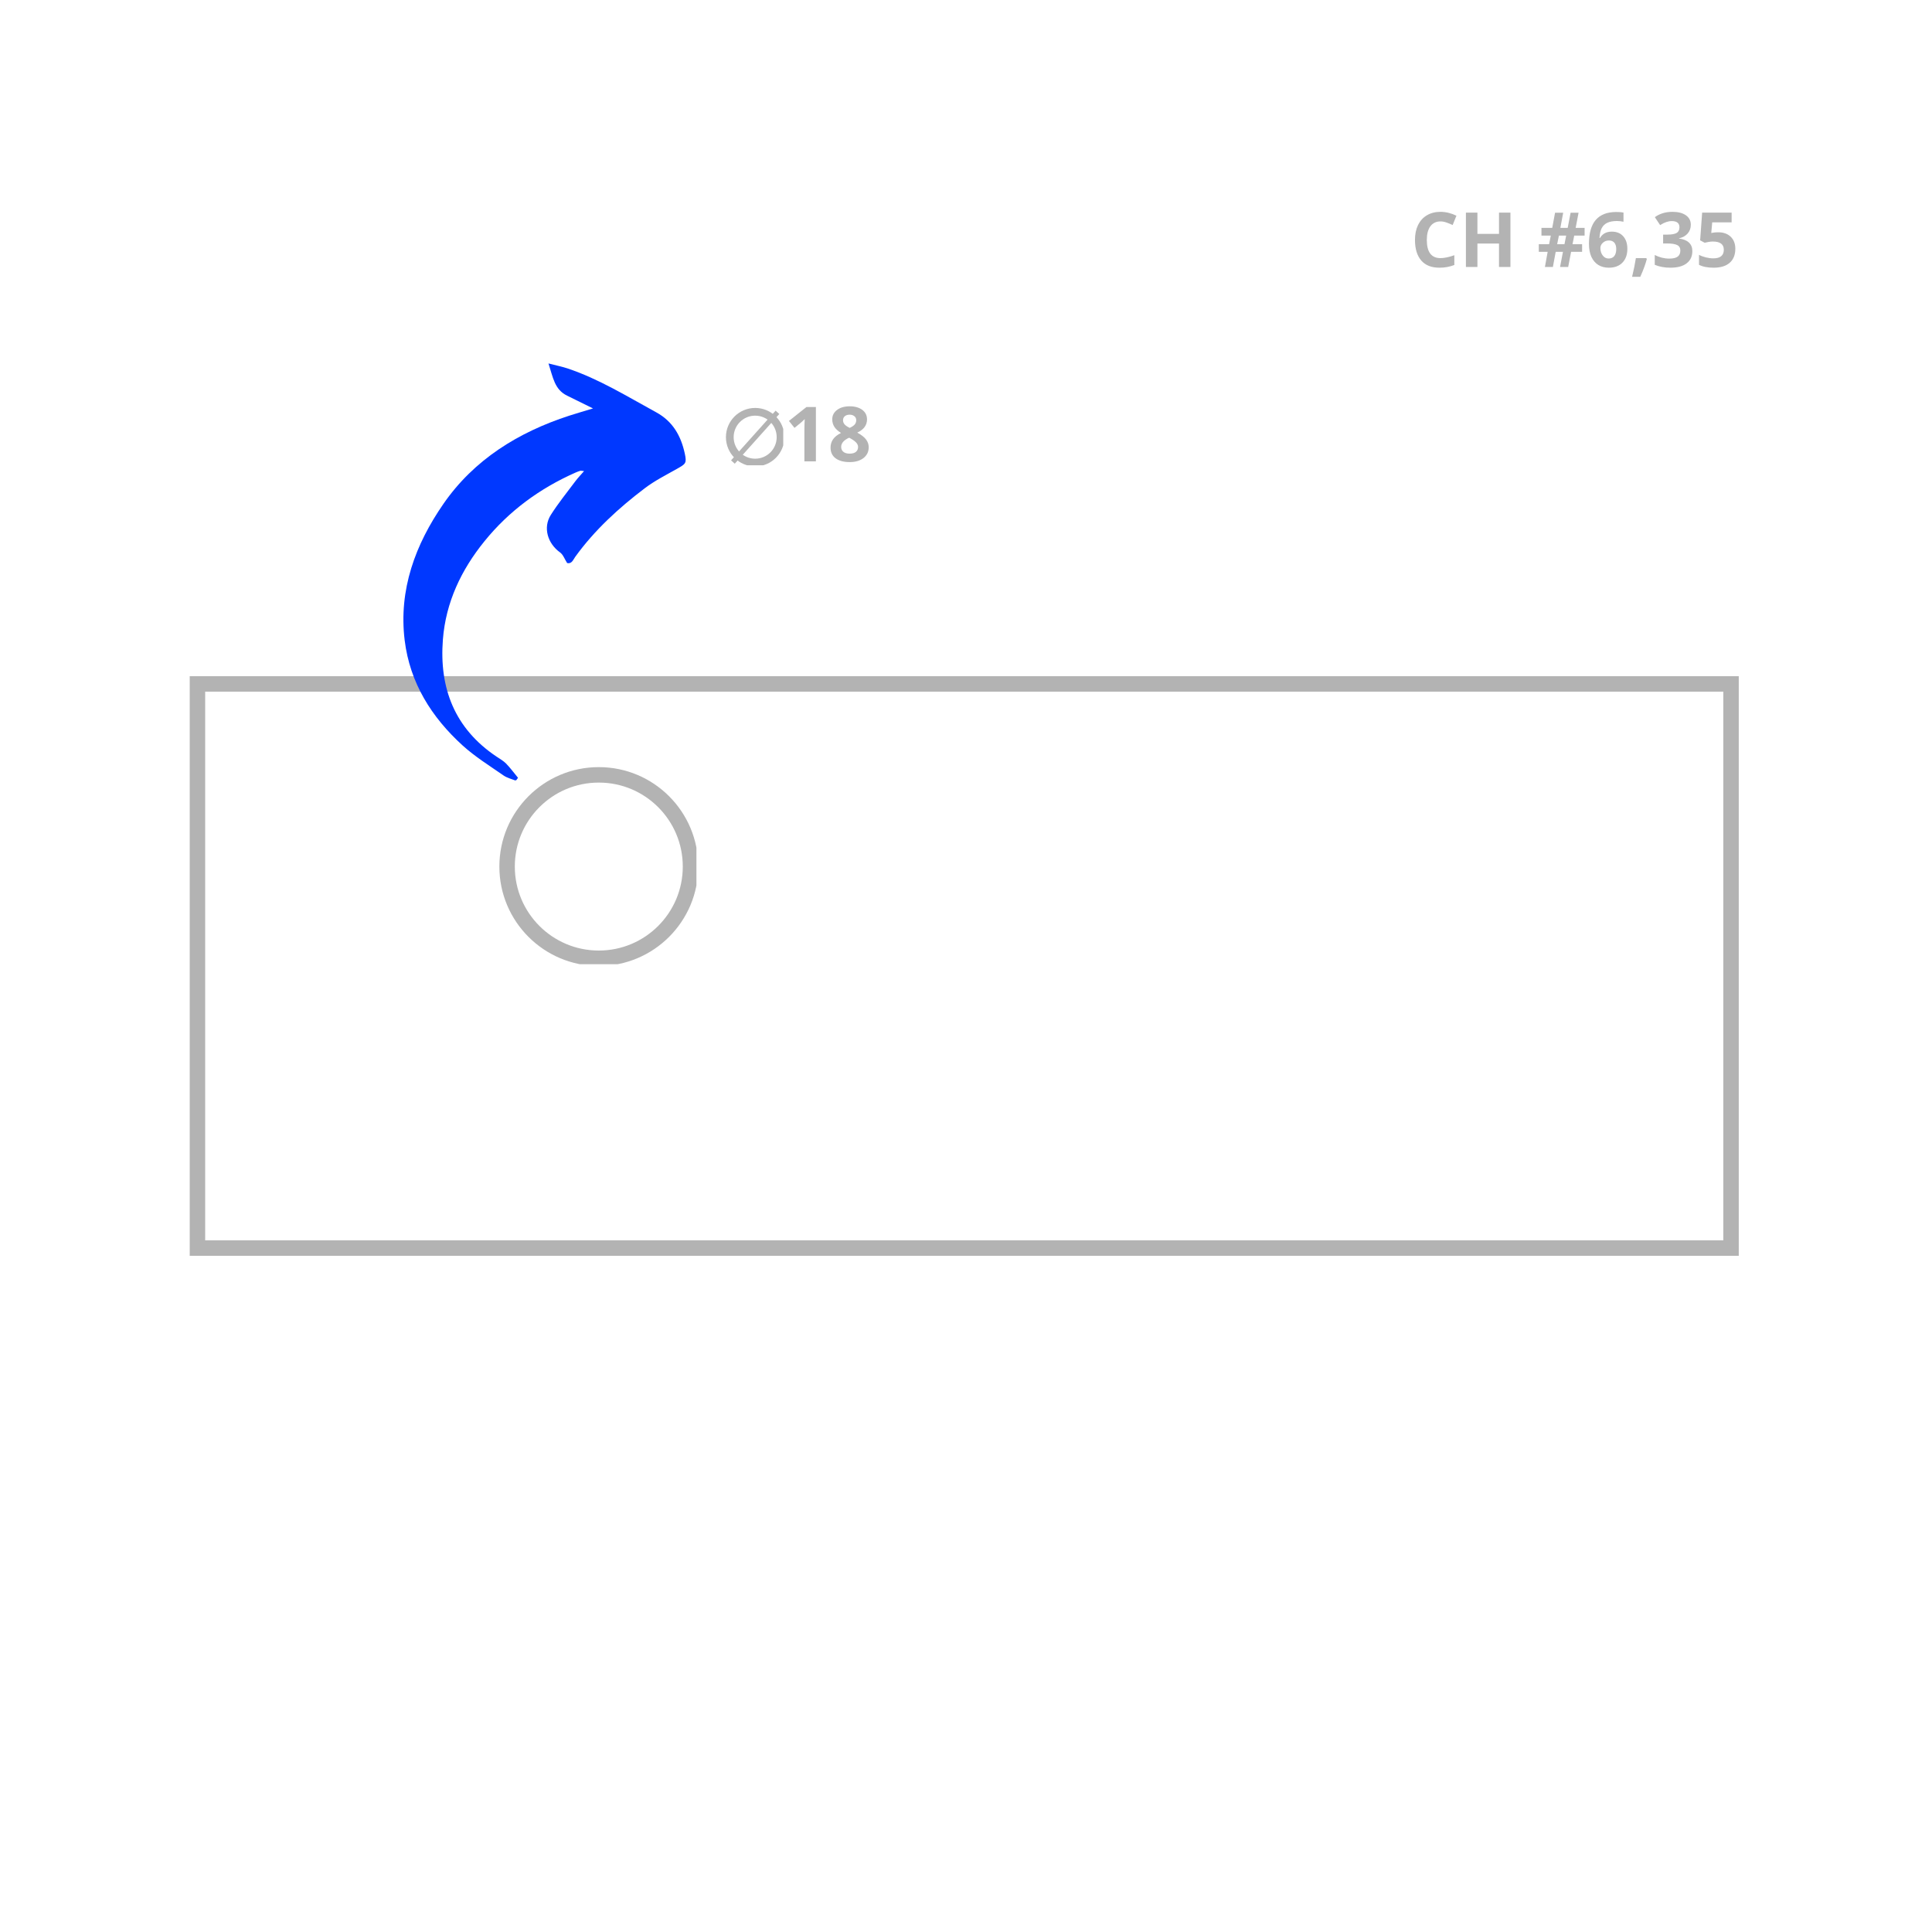
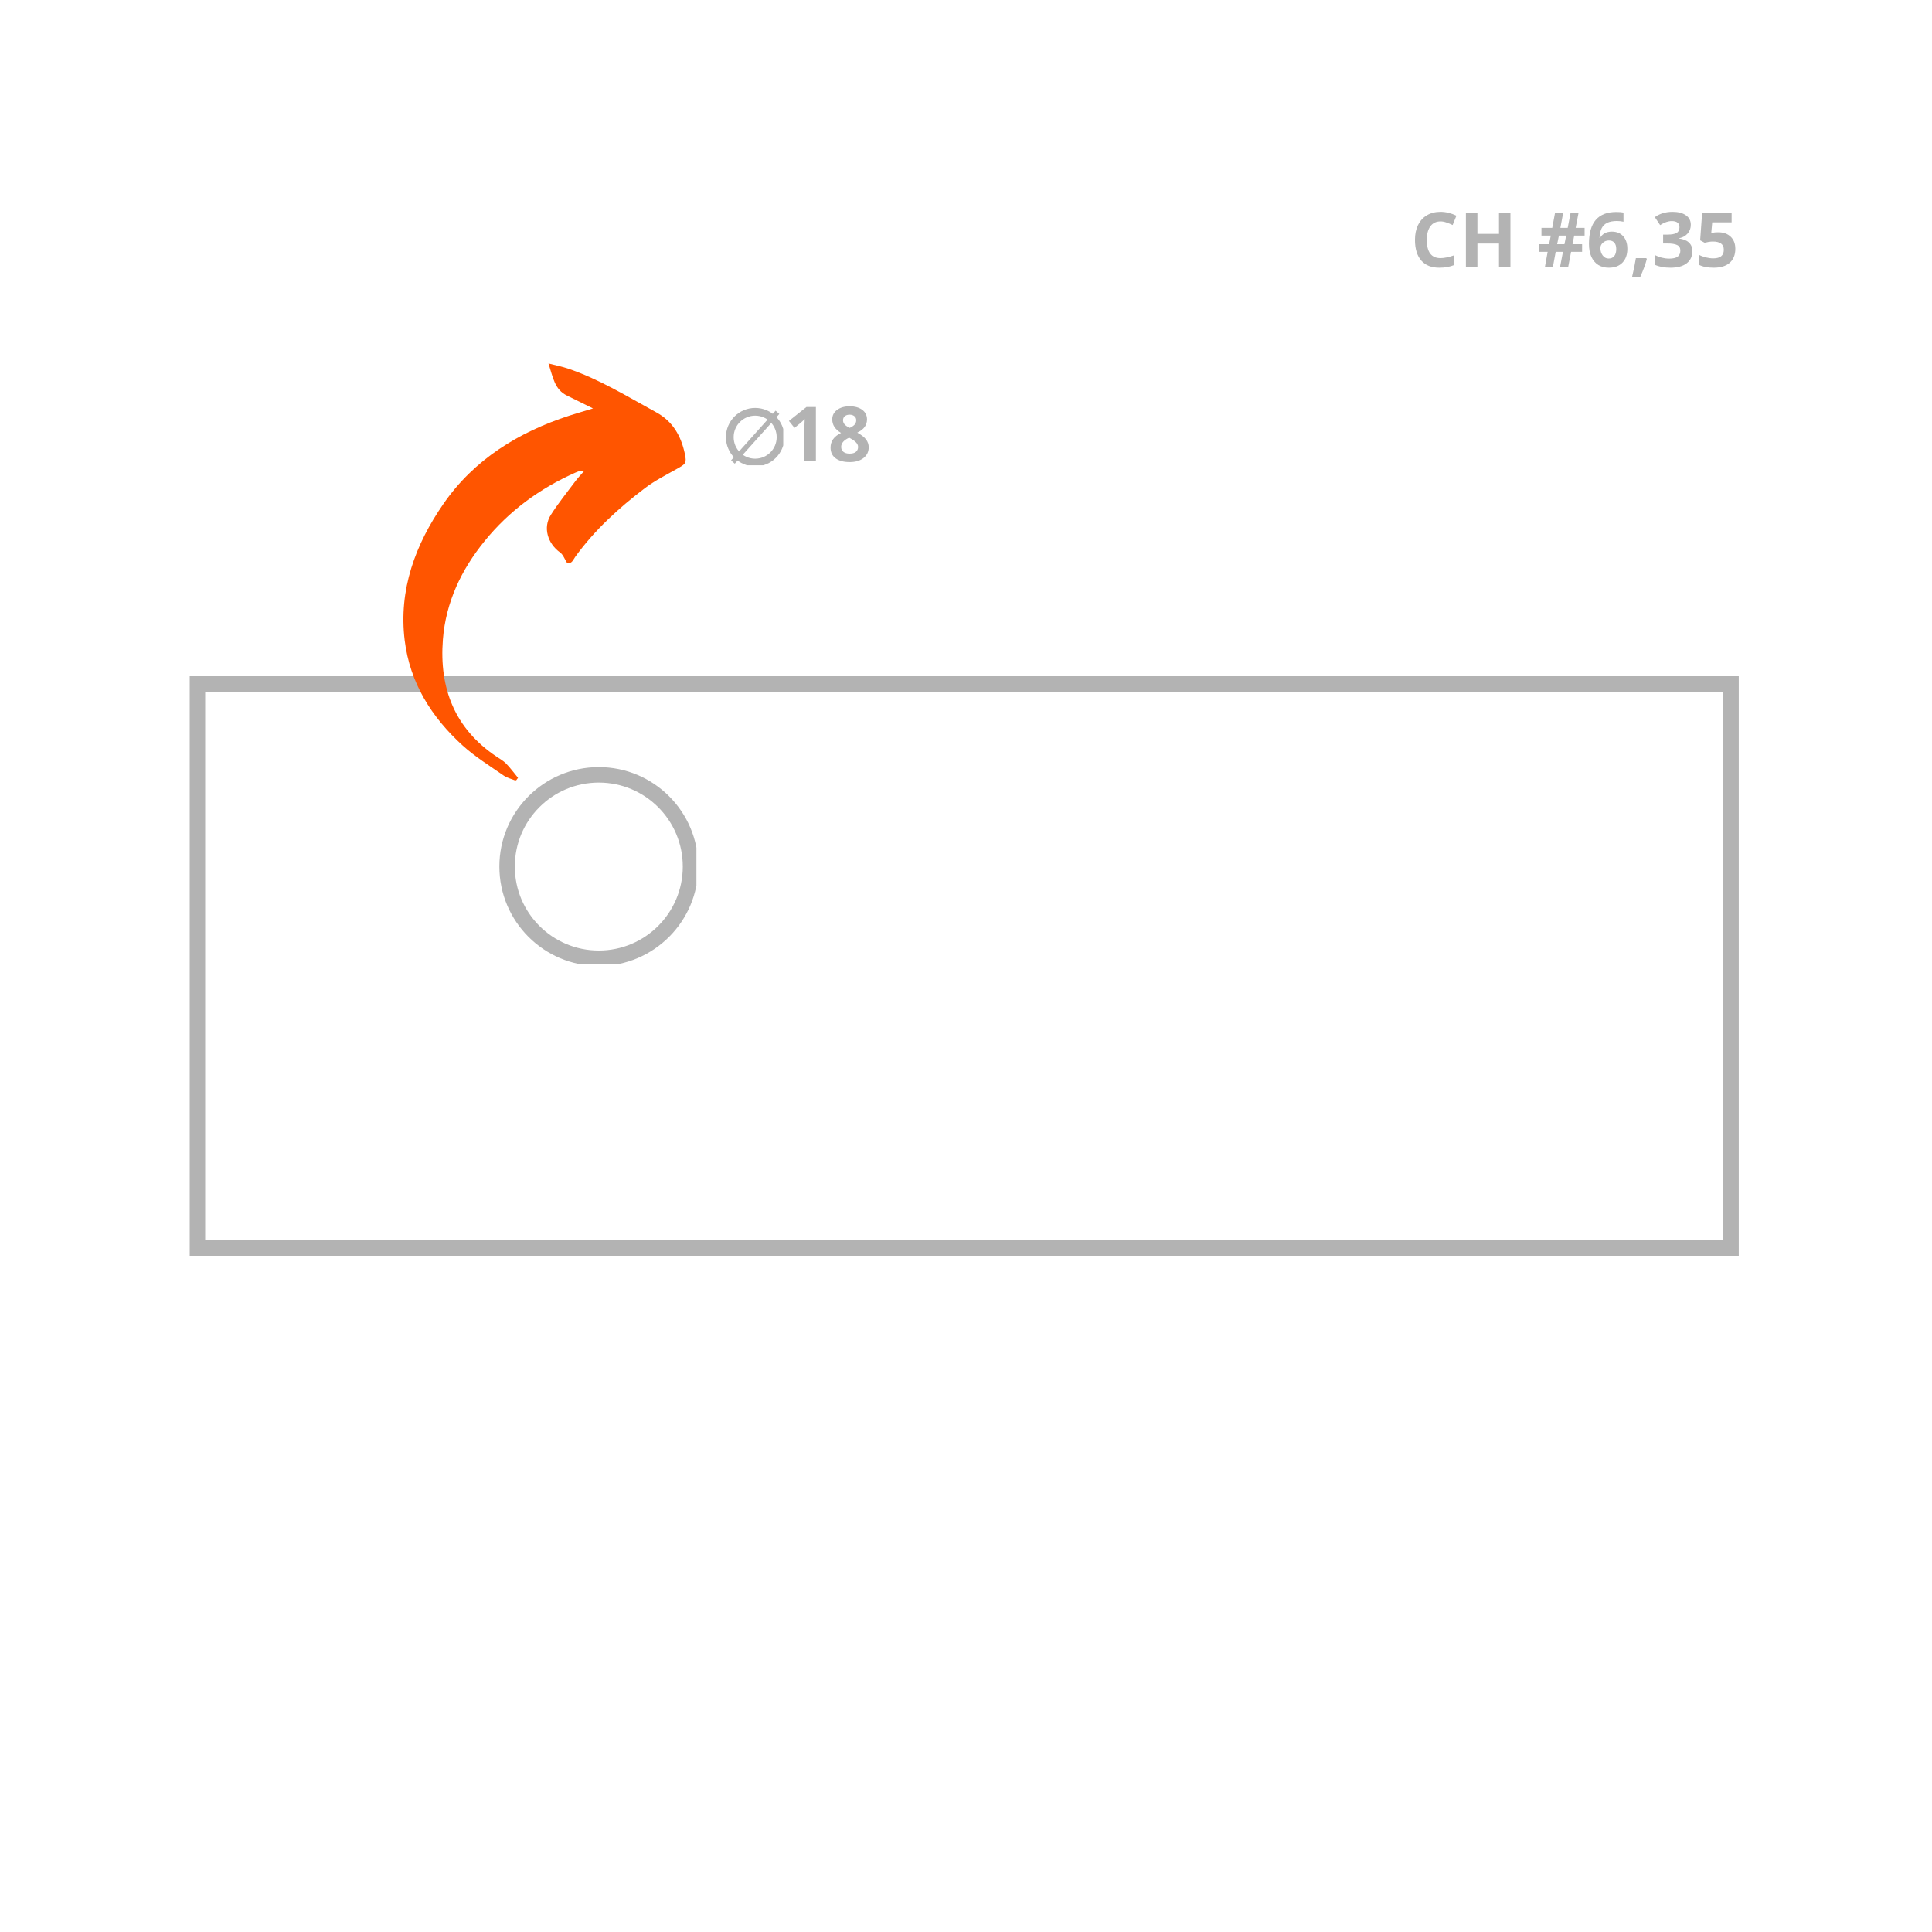
<svg xmlns="http://www.w3.org/2000/svg" width="500" zoomAndPan="magnify" viewBox="0 0 375 375" height="500" preserveAspectRatio="xMidYMid meet" version="1.0">
  <defs>
    <g />
-     <clipPath id="f597bdae46">
+     <clipPath id="f426a49d5e">
      <path d="M 36.824 131.25 L 337.492 131.25 L 337.492 243.75 L 36.824 243.75 Z M 36.824 131.25 " clip-rule="nonzero" />
    </clipPath>
-     <clipPath id="07b4621f7c">
+     <clipPath id="a69be1ded4">
      <path d="M 96.926 148.898 L 135.176 148.898 L 135.176 187.148 L 96.926 187.148 Z M 96.926 148.898 " clip-rule="nonzero" />
    </clipPath>
-     <clipPath id="fdb66a4a68">
+     <clipPath id="5b792a1a67">
      <path d="M 116.227 148.898 C 105.566 148.898 96.926 157.539 96.926 168.199 C 96.926 178.855 105.566 187.5 116.227 187.5 C 126.887 187.5 135.527 178.855 135.527 168.199 C 135.527 157.539 126.887 148.898 116.227 148.898 Z M 116.227 148.898 " clip-rule="nonzero" />
    </clipPath>
-     <clipPath id="4931e2a66d">
+     <clipPath id="88d4610ebe">
      <path d="M 78 70 L 134 70 L 134 152 L 78 152 Z M 78 70 " clip-rule="nonzero" />
    </clipPath>
-     <clipPath id="a865204d3d">
+     <clipPath id="cf73804caf">
      <path d="M 130.238 67.168 L 140.867 145.957 L 82.148 153.875 L 71.52 75.09 Z M 130.238 67.168 " clip-rule="nonzero" />
    </clipPath>
-     <clipPath id="b8890b94a7">
+     <clipPath id="0b8c792feb">
      <path d="M 71.777 75.055 L 82.406 153.844 L 141.121 145.922 L 130.496 67.137 Z M 71.777 75.055 " clip-rule="nonzero" />
    </clipPath>
-     <clipPath id="691bf7ff6c">
+     <clipPath id="2ad2194201">
      <path d="M 140.902 79.18 L 152.027 79.18 L 152.027 90.305 L 140.902 90.305 Z M 140.902 79.18 " clip-rule="nonzero" />
    </clipPath>
-     <clipPath id="0ee0939afd">
+     <clipPath id="af2d582147">
      <path d="M 146.578 79.18 C 143.445 79.18 140.902 81.719 140.902 84.855 C 140.902 87.992 143.445 90.531 146.578 90.531 C 149.715 90.531 152.254 87.992 152.254 84.855 C 152.254 81.719 149.715 79.18 146.578 79.18 Z M 146.578 79.18 " clip-rule="nonzero" />
    </clipPath>
  </defs>
-   <g clip-path="url(#f597bdae46)">
+   <g clip-path="url(#f426a49d5e)">
    <path stroke-linecap="butt" transform="matrix(0.75, 0, 0, 0.75, 36.82489, 131.2513)" fill="none" stroke-linejoin="miter" d="M -0.001 -0.002 L 400.89 -0.002 L 400.89 149.998 L -0.001 149.998 Z M -0.001 -0.002 " stroke="#b3b3b3" stroke-width="8" stroke-opacity="1" stroke-miterlimit="4" />
  </g>
-   <g clip-path="url(#07b4621f7c)">
-     <g clip-path="url(#fdb66a4a68)">
+   <g clip-path="url(#a69be1ded4)">
+     <g clip-path="url(#5b792a1a67)">
      <path stroke-linecap="butt" transform="matrix(0.75, 0, 0, 0.75, 96.92621, 148.8971)" fill="none" stroke-linejoin="miter" d="M 25.734 0.002 C 11.52 0.002 -0.001 11.523 -0.001 25.736 C -0.001 39.945 11.52 51.471 25.734 51.471 C 39.947 51.471 51.468 39.945 51.468 25.736 C 51.468 11.523 39.947 0.002 25.734 0.002 Z M 25.734 0.002 " stroke="#b3b3b3" stroke-width="8" stroke-opacity="1" stroke-miterlimit="4" />
    </g>
  </g>
-   <g clip-path="url(#4931e2a66d)">
-     <g clip-path="url(#a865204d3d)">
-       <g clip-path="url(#b8890b94a7)">
-         <path fill="#0038ff" d="M 113.367 91.438 C 112.734 92.168 112.168 92.754 111.68 93.402 C 110.062 95.562 108.359 97.668 106.914 99.941 C 105.359 102.391 106.285 105.488 108.707 107.227 C 109.309 107.66 109.598 108.531 110.078 109.281 C 110.984 109.512 111.25 108.641 111.664 108.066 C 115.414 102.879 120.094 98.605 125.148 94.77 C 127.078 93.301 129.297 92.191 131.422 90.988 C 133.09 90.043 133.328 89.922 132.914 88.016 C 132.176 84.621 130.605 81.789 127.359 80.023 C 121.723 76.949 116.262 73.547 110.125 71.5 C 109.125 71.172 108.086 70.965 106.461 70.547 C 107.348 73.293 107.641 75.613 110.082 76.801 C 111.578 77.527 113.055 78.273 115.102 79.277 C 113.172 79.867 111.84 80.246 110.523 80.672 C 100.613 83.887 92 89.211 86.055 97.82 C 80.637 105.652 77.344 114.441 78.547 124.285 C 79.566 132.551 83.754 139.199 89.789 144.691 C 92.207 146.887 95.039 148.641 97.734 150.516 C 98.438 151.004 99.324 151.203 100.133 151.535 C 100.273 151.344 100.41 151.156 100.547 150.969 C 99.781 150.039 99.062 149.062 98.227 148.203 C 97.703 147.668 97.012 147.289 96.383 146.863 C 88.258 141.426 85.227 133.582 85.965 124.133 C 86.527 116.914 89.523 110.609 94.047 105.039 C 98.812 99.156 104.773 94.801 111.691 91.734 C 111.996 91.598 112.316 91.477 112.637 91.379 C 112.781 91.348 112.953 91.402 113.367 91.438 Z M 113.367 91.438 " fill-opacity="1" fill-rule="nonzero" />
+   <g clip-path="url(#88d4610ebe)">
+     <g clip-path="url(#cf73804caf)">
+       <g clip-path="url(#0b8c792feb)">
+         <path fill="#ff5500" d="M 113.367 91.438 C 112.734 92.168 112.168 92.754 111.68 93.402 C 110.062 95.562 108.359 97.668 106.914 99.941 C 105.359 102.391 106.285 105.488 108.707 107.227 C 109.309 107.66 109.598 108.531 110.078 109.281 C 110.984 109.512 111.25 108.641 111.664 108.066 C 115.414 102.879 120.094 98.605 125.148 94.77 C 127.078 93.301 129.297 92.191 131.422 90.988 C 133.09 90.043 133.328 89.922 132.914 88.016 C 132.176 84.621 130.605 81.789 127.359 80.023 C 121.723 76.949 116.262 73.547 110.125 71.5 C 109.125 71.172 108.086 70.965 106.461 70.547 C 107.348 73.293 107.641 75.613 110.082 76.801 C 111.578 77.527 113.055 78.273 115.102 79.277 C 113.172 79.867 111.84 80.246 110.523 80.672 C 100.613 83.887 92 89.211 86.055 97.82 C 80.637 105.652 77.344 114.441 78.547 124.285 C 79.566 132.551 83.754 139.199 89.789 144.691 C 92.207 146.887 95.039 148.641 97.734 150.516 C 98.438 151.004 99.324 151.203 100.133 151.535 C 100.273 151.344 100.41 151.156 100.547 150.969 C 99.781 150.039 99.062 149.062 98.227 148.203 C 97.703 147.668 97.012 147.289 96.383 146.863 C 88.258 141.426 85.227 133.582 85.965 124.133 C 86.527 116.914 89.523 110.609 94.047 105.039 C 98.812 99.156 104.773 94.801 111.691 91.734 C 111.996 91.598 112.316 91.477 112.637 91.379 C 112.781 91.348 112.953 91.402 113.367 91.438 Z M 113.367 91.438 " fill-opacity="1" fill-rule="nonzero" />
      </g>
    </g>
  </g>
  <path stroke-linecap="butt" transform="matrix(0.322877, -0.360223, 0.360223, 0.322877, 141.8962, 89.35749)" fill="none" stroke-linejoin="miter" d="M 0.003 1.001 L 26.783 0.996 " stroke="#b3b3b3" stroke-width="2" stroke-opacity="1" stroke-miterlimit="4" />
-   <g clip-path="url(#691bf7ff6c)">
-     <g clip-path="url(#0ee0939afd)">
+   <g clip-path="url(#2ad2194201)">
+     <g clip-path="url(#af2d582147)">
      <path stroke-linecap="butt" transform="matrix(0.483746, 0, 0, 0.483746, 140.9026, 79.17925)" fill="none" stroke-linejoin="miter" d="M 11.732 0.001 C 5.256 0.001 -0.001 5.25 -0.001 11.734 C -0.001 18.218 5.256 23.467 11.732 23.467 C 18.217 23.467 23.465 18.218 23.465 11.734 C 23.465 5.25 18.217 0.001 11.732 0.001 Z M 11.732 0.001 " stroke="#b3b3b3" stroke-width="6.202" stroke-opacity="1" stroke-miterlimit="4" />
    </g>
  </g>
  <g fill="#b3b3b3" fill-opacity="1">
    <g transform="translate(152.2577, 89.5509)">
      <g>
        <path d="M 6.109 0 L 3.875 0 L 3.875 -6.109 L 3.891 -7.109 L 3.938 -8.203 C 3.562 -7.836 3.301 -7.598 3.156 -7.484 L 1.953 -6.5 L 0.875 -7.844 L 4.266 -10.547 L 6.109 -10.547 Z M 6.109 0 " />
      </g>
    </g>
  </g>
  <g fill="#b3b3b3" fill-opacity="1">
    <g transform="translate(160.6939, 89.5509)">
      <g>
        <path d="M 4.234 -10.688 C 5.242 -10.688 6.055 -10.457 6.672 -10 C 7.285 -9.539 7.594 -8.922 7.594 -8.141 C 7.594 -7.598 7.441 -7.113 7.141 -6.688 C 6.848 -6.27 6.367 -5.898 5.703 -5.578 C 6.492 -5.148 7.062 -4.707 7.406 -4.25 C 7.75 -3.789 7.922 -3.285 7.922 -2.734 C 7.922 -1.867 7.582 -1.172 6.906 -0.641 C 6.227 -0.117 5.336 0.141 4.234 0.141 C 3.078 0.141 2.164 -0.102 1.5 -0.594 C 0.844 -1.082 0.516 -1.773 0.516 -2.672 C 0.516 -3.273 0.676 -3.812 1 -4.281 C 1.32 -4.75 1.836 -5.16 2.547 -5.516 C 1.941 -5.891 1.504 -6.297 1.234 -6.734 C 0.973 -7.172 0.844 -7.645 0.844 -8.156 C 0.844 -8.906 1.156 -9.516 1.781 -9.984 C 2.406 -10.453 3.223 -10.688 4.234 -10.688 Z M 2.578 -2.812 C 2.578 -2.395 2.723 -2.07 3.016 -1.844 C 3.305 -1.613 3.703 -1.5 4.203 -1.5 C 4.754 -1.5 5.164 -1.613 5.438 -1.844 C 5.719 -2.082 5.859 -2.398 5.859 -2.797 C 5.859 -3.117 5.719 -3.422 5.438 -3.703 C 5.164 -3.984 4.727 -4.281 4.125 -4.594 C 3.094 -4.125 2.578 -3.531 2.578 -2.812 Z M 4.219 -9.062 C 3.832 -9.062 3.52 -8.961 3.281 -8.766 C 3.051 -8.566 2.938 -8.305 2.938 -7.984 C 2.938 -7.691 3.031 -7.43 3.219 -7.203 C 3.406 -6.973 3.742 -6.738 4.234 -6.5 C 4.703 -6.719 5.031 -6.941 5.219 -7.172 C 5.406 -7.41 5.5 -7.68 5.5 -7.984 C 5.5 -8.316 5.379 -8.578 5.141 -8.766 C 4.898 -8.961 4.594 -9.062 4.219 -9.062 Z M 4.219 -9.062 " />
      </g>
    </g>
  </g>
  <g fill="#b3b3b3" fill-opacity="1">
    <g transform="translate(273.787, 51.81914)">
      <g>
        <path d="M 5.812 -8.844 C 4.969 -8.844 4.312 -8.523 3.844 -7.891 C 3.383 -7.254 3.156 -6.375 3.156 -5.25 C 3.156 -2.895 4.039 -1.719 5.812 -1.719 C 6.551 -1.719 7.445 -1.906 8.5 -2.281 L 8.5 -0.391 C 7.633 -0.035 6.664 0.141 5.594 0.141 C 4.062 0.141 2.891 -0.32 2.078 -1.25 C 1.266 -2.188 0.859 -3.523 0.859 -5.266 C 0.859 -6.359 1.055 -7.316 1.453 -8.141 C 1.859 -8.961 2.43 -9.594 3.172 -10.031 C 3.922 -10.477 4.801 -10.703 5.812 -10.703 C 6.832 -10.703 7.863 -10.453 8.906 -9.953 L 8.172 -8.141 C 7.773 -8.328 7.379 -8.488 6.984 -8.625 C 6.586 -8.77 6.195 -8.844 5.812 -8.844 Z M 5.812 -8.844 " />
      </g>
    </g>
  </g>
  <g fill="#b3b3b3" fill-opacity="1">
    <g transform="translate(283.2047, 51.81914)">
      <g>
        <path d="M 9.969 0 L 7.75 0 L 7.75 -4.547 L 3.562 -4.547 L 3.562 0 L 1.328 0 L 1.328 -10.547 L 3.562 -10.547 L 3.562 -6.422 L 7.75 -6.422 L 7.75 -10.547 L 9.969 -10.547 Z M 9.969 0 " />
      </g>
    </g>
  </g>
  <g fill="#b3b3b3" fill-opacity="1">
    <g transform="translate(294.5131, 51.81914)">
      <g />
    </g>
  </g>
  <g fill="#b3b3b3" fill-opacity="1">
    <g transform="translate(298.3523, 51.81914)">
      <g>
        <path d="M 7.203 -6.094 L 6.875 -4.422 L 8.734 -4.422 L 8.734 -2.938 L 6.594 -2.938 L 6.031 0 L 4.453 0 L 5.016 -2.938 L 3.609 -2.938 L 3.062 0 L 1.516 0 L 2.047 -2.938 L 0.328 -2.938 L 0.328 -4.422 L 2.328 -4.422 L 2.656 -6.094 L 0.844 -6.094 L 0.844 -7.594 L 2.938 -7.594 L 3.484 -10.531 L 5.062 -10.531 L 4.516 -7.594 L 5.938 -7.594 L 6.5 -10.531 L 8.047 -10.531 L 7.484 -7.594 L 9.219 -7.594 L 9.219 -6.094 Z M 3.891 -4.422 L 5.312 -4.422 L 5.641 -6.094 L 4.234 -6.094 Z M 3.891 -4.422 " />
      </g>
    </g>
  </g>
  <g fill="#b3b3b3" fill-opacity="1">
    <g transform="translate(307.8999, 51.81914)">
      <g>
        <path d="M 0.516 -4.484 C 0.516 -6.566 0.957 -8.117 1.844 -9.141 C 2.727 -10.16 4.051 -10.672 5.812 -10.672 C 6.414 -10.672 6.883 -10.633 7.219 -10.562 L 7.219 -8.781 C 6.789 -8.875 6.367 -8.922 5.953 -8.922 C 5.191 -8.922 4.566 -8.805 4.078 -8.578 C 3.598 -8.348 3.238 -8.004 3 -7.547 C 2.758 -7.098 2.613 -6.457 2.562 -5.625 L 2.656 -5.625 C 3.133 -6.445 3.898 -6.859 4.953 -6.859 C 5.891 -6.859 6.625 -6.562 7.156 -5.969 C 7.695 -5.375 7.969 -4.555 7.969 -3.516 C 7.969 -2.391 7.648 -1.5 7.016 -0.844 C 6.379 -0.188 5.5 0.141 4.375 0.141 C 3.594 0.141 2.91 -0.035 2.328 -0.391 C 1.754 -0.754 1.305 -1.281 0.984 -1.969 C 0.672 -2.664 0.516 -3.504 0.516 -4.484 Z M 4.328 -1.641 C 4.805 -1.641 5.172 -1.797 5.422 -2.109 C 5.68 -2.43 5.812 -2.891 5.812 -3.484 C 5.812 -4.004 5.691 -4.41 5.453 -4.703 C 5.211 -4.992 4.852 -5.141 4.375 -5.141 C 3.926 -5.141 3.539 -4.992 3.219 -4.703 C 2.895 -4.41 2.734 -4.07 2.734 -3.688 C 2.734 -3.113 2.883 -2.629 3.188 -2.234 C 3.488 -1.836 3.867 -1.641 4.328 -1.641 Z M 4.328 -1.641 " />
      </g>
    </g>
  </g>
  <g fill="#b3b3b3" fill-opacity="1">
    <g transform="translate(316.3361, 51.81914)">
      <g>
        <path d="M 3.312 -1.547 C 3.062 -0.578 2.641 0.57 2.047 1.906 L 0.453 1.906 C 0.766 0.625 1.008 -0.582 1.188 -1.719 L 3.203 -1.719 Z M 3.312 -1.547 " />
      </g>
    </g>
  </g>
  <g fill="#b3b3b3" fill-opacity="1">
    <g transform="translate(320.6228, 51.81914)">
      <g>
        <path d="M 7.562 -8.188 C 7.562 -7.531 7.359 -6.969 6.953 -6.5 C 6.555 -6.039 6 -5.727 5.281 -5.562 L 5.281 -5.516 C 6.125 -5.41 6.766 -5.148 7.203 -4.734 C 7.641 -4.328 7.859 -3.773 7.859 -3.078 C 7.859 -2.055 7.488 -1.266 6.75 -0.703 C 6.02 -0.141 4.973 0.141 3.609 0.141 C 2.461 0.141 1.445 -0.047 0.562 -0.422 L 0.562 -2.328 C 0.969 -2.117 1.414 -1.945 1.906 -1.812 C 2.406 -1.688 2.895 -1.625 3.375 -1.625 C 4.102 -1.625 4.645 -1.75 5 -2 C 5.352 -2.25 5.531 -2.648 5.531 -3.203 C 5.531 -3.703 5.328 -4.051 4.922 -4.25 C 4.516 -4.457 3.867 -4.562 2.984 -4.562 L 2.188 -4.562 L 2.188 -6.281 L 3 -6.281 C 3.82 -6.281 4.422 -6.383 4.797 -6.594 C 5.172 -6.812 5.359 -7.18 5.359 -7.703 C 5.359 -8.504 4.859 -8.906 3.859 -8.906 C 3.516 -8.906 3.16 -8.844 2.797 -8.719 C 2.441 -8.602 2.047 -8.406 1.609 -8.125 L 0.578 -9.672 C 1.535 -10.359 2.68 -10.703 4.016 -10.703 C 5.109 -10.703 5.973 -10.477 6.609 -10.031 C 7.242 -9.594 7.562 -8.977 7.562 -8.188 Z M 7.562 -8.188 " />
      </g>
    </g>
  </g>
  <g fill="#b3b3b3" fill-opacity="1">
    <g transform="translate(329.059, 51.81914)">
      <g>
        <path d="M 4.438 -6.734 C 5.457 -6.734 6.266 -6.445 6.859 -5.875 C 7.461 -5.301 7.766 -4.52 7.766 -3.531 C 7.766 -2.352 7.398 -1.445 6.672 -0.812 C 5.953 -0.176 4.914 0.141 3.562 0.141 C 2.383 0.141 1.438 -0.047 0.719 -0.422 L 0.719 -2.359 C 1.102 -2.148 1.547 -1.984 2.047 -1.859 C 2.555 -1.734 3.035 -1.672 3.484 -1.672 C 4.848 -1.672 5.531 -2.227 5.531 -3.344 C 5.531 -4.406 4.82 -4.938 3.406 -4.938 C 3.156 -4.938 2.875 -4.91 2.562 -4.859 C 2.258 -4.805 2.008 -4.754 1.812 -4.703 L 0.938 -5.172 L 1.328 -10.547 L 7.047 -10.547 L 7.047 -8.656 L 3.281 -8.656 L 3.094 -6.594 L 3.344 -6.641 C 3.633 -6.703 4 -6.734 4.438 -6.734 Z M 4.438 -6.734 " />
      </g>
    </g>
  </g>
</svg>
